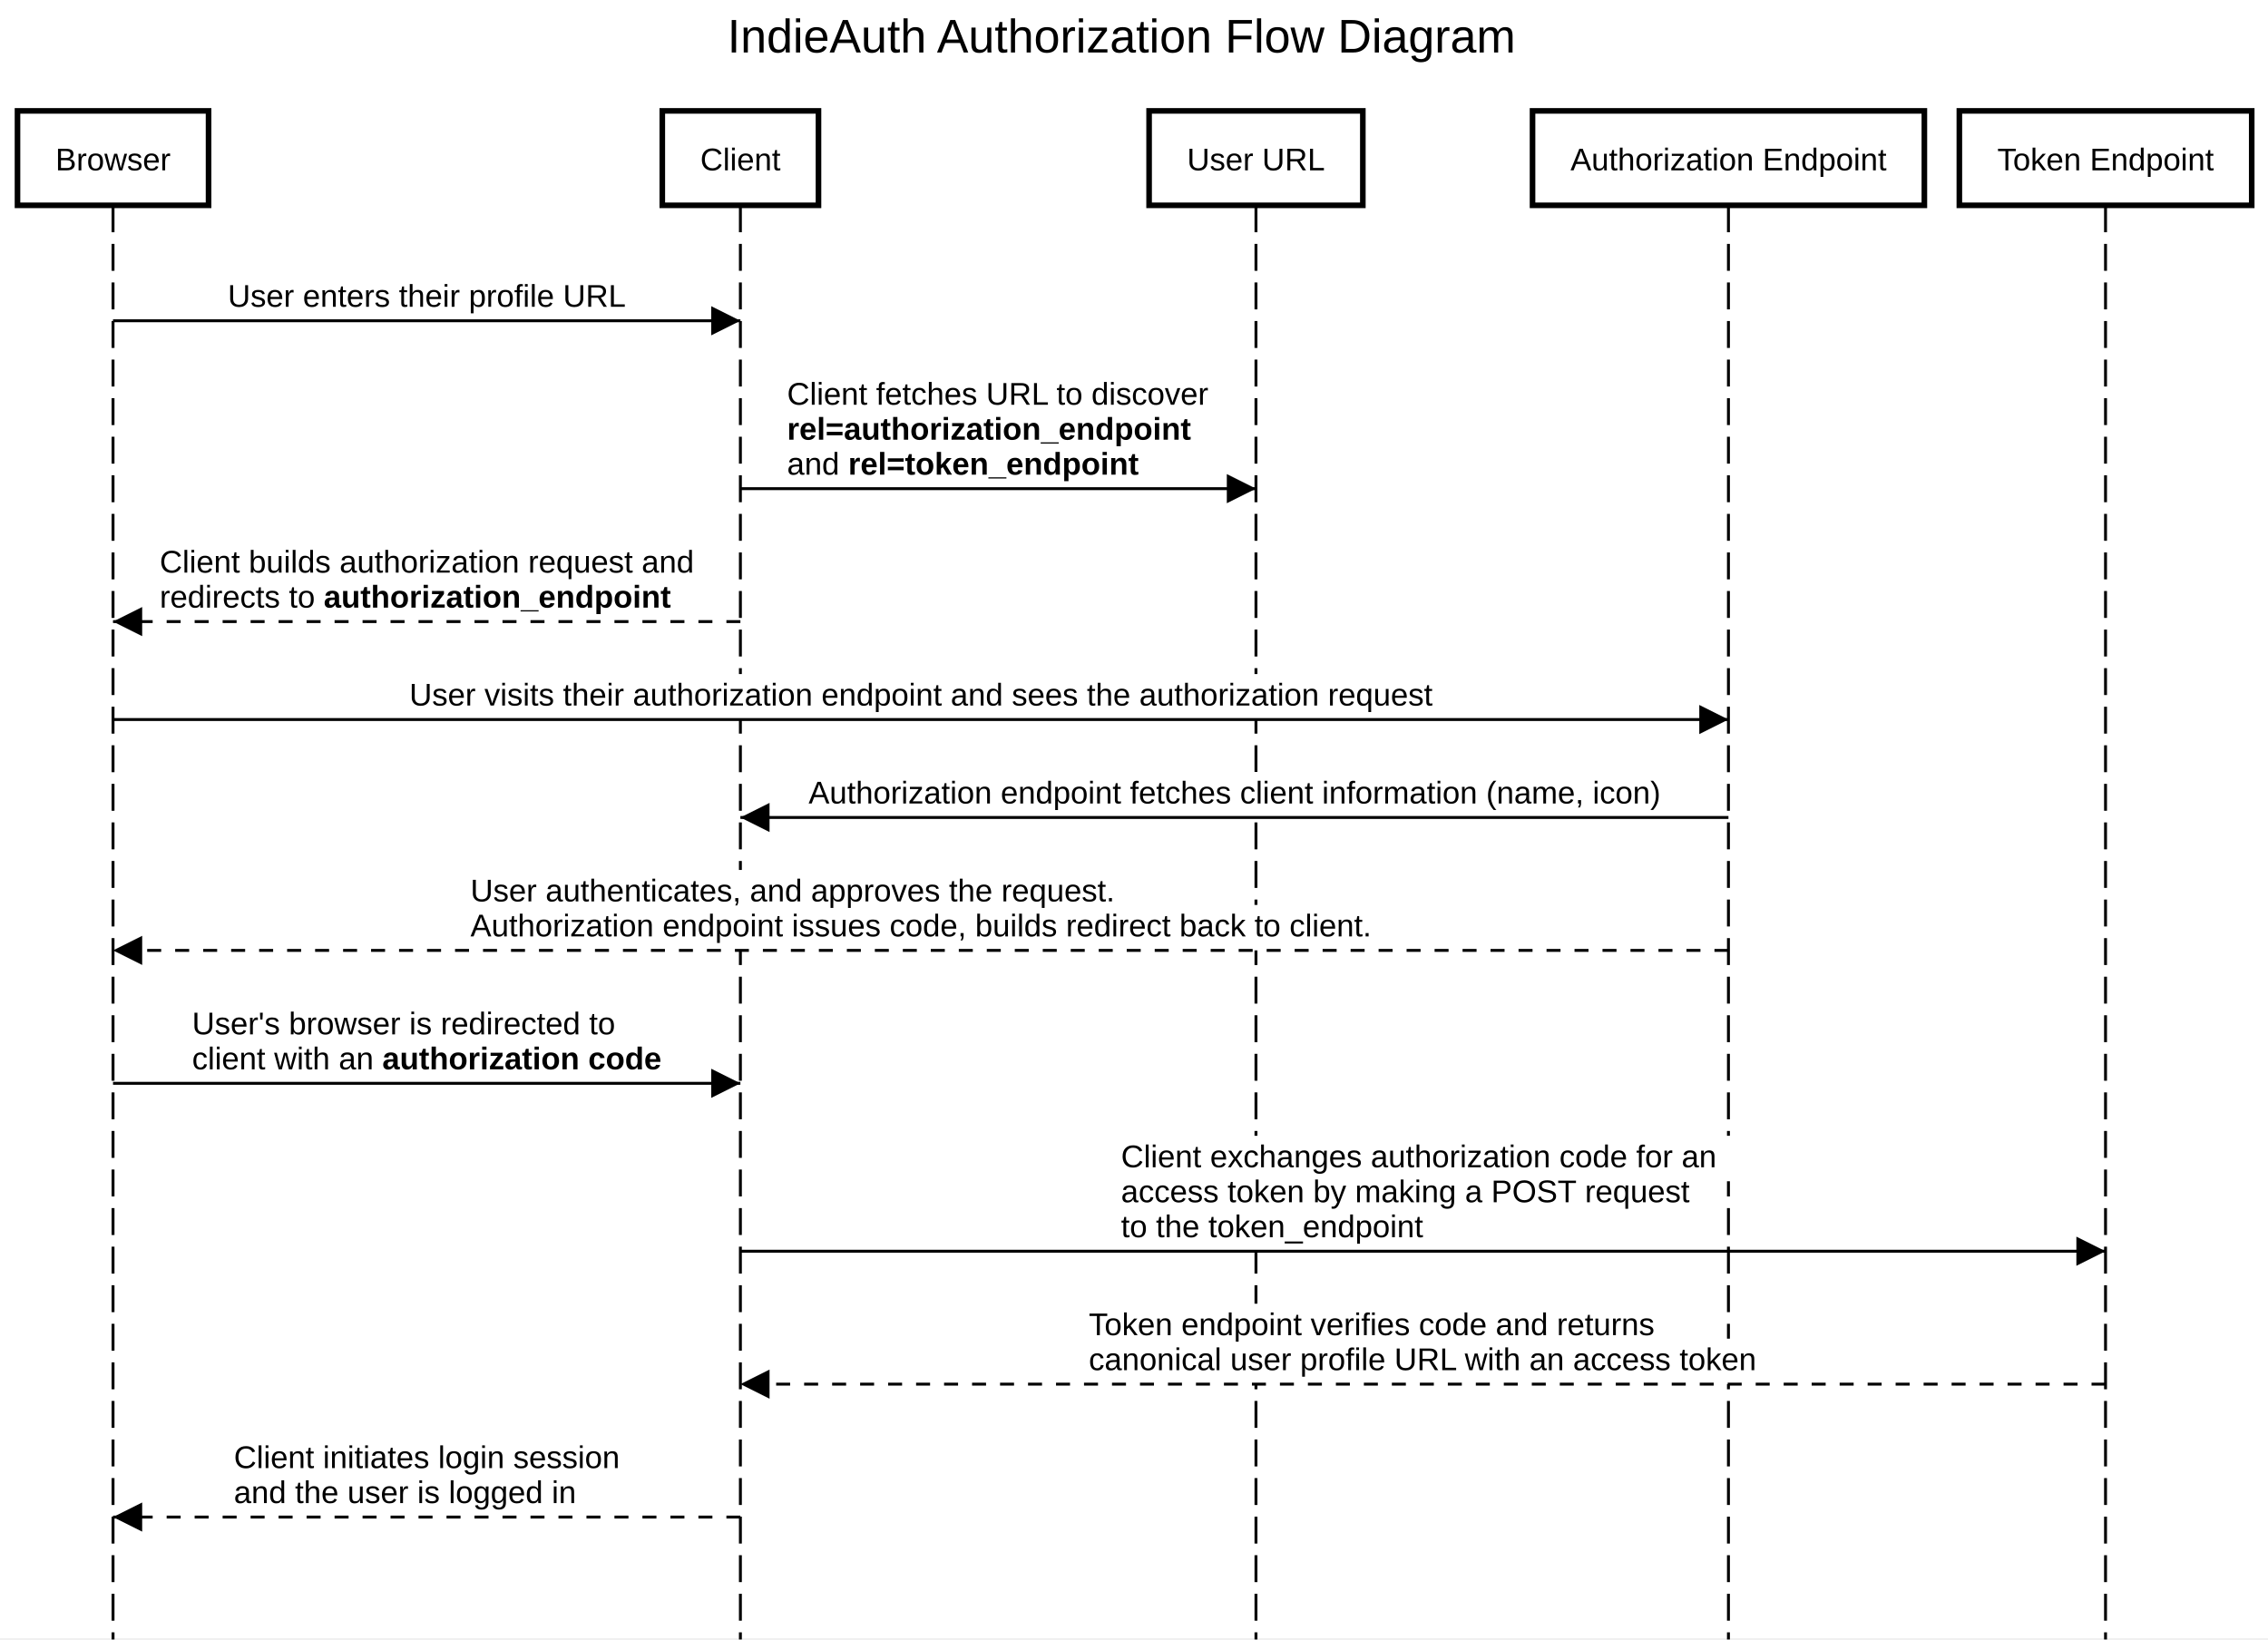
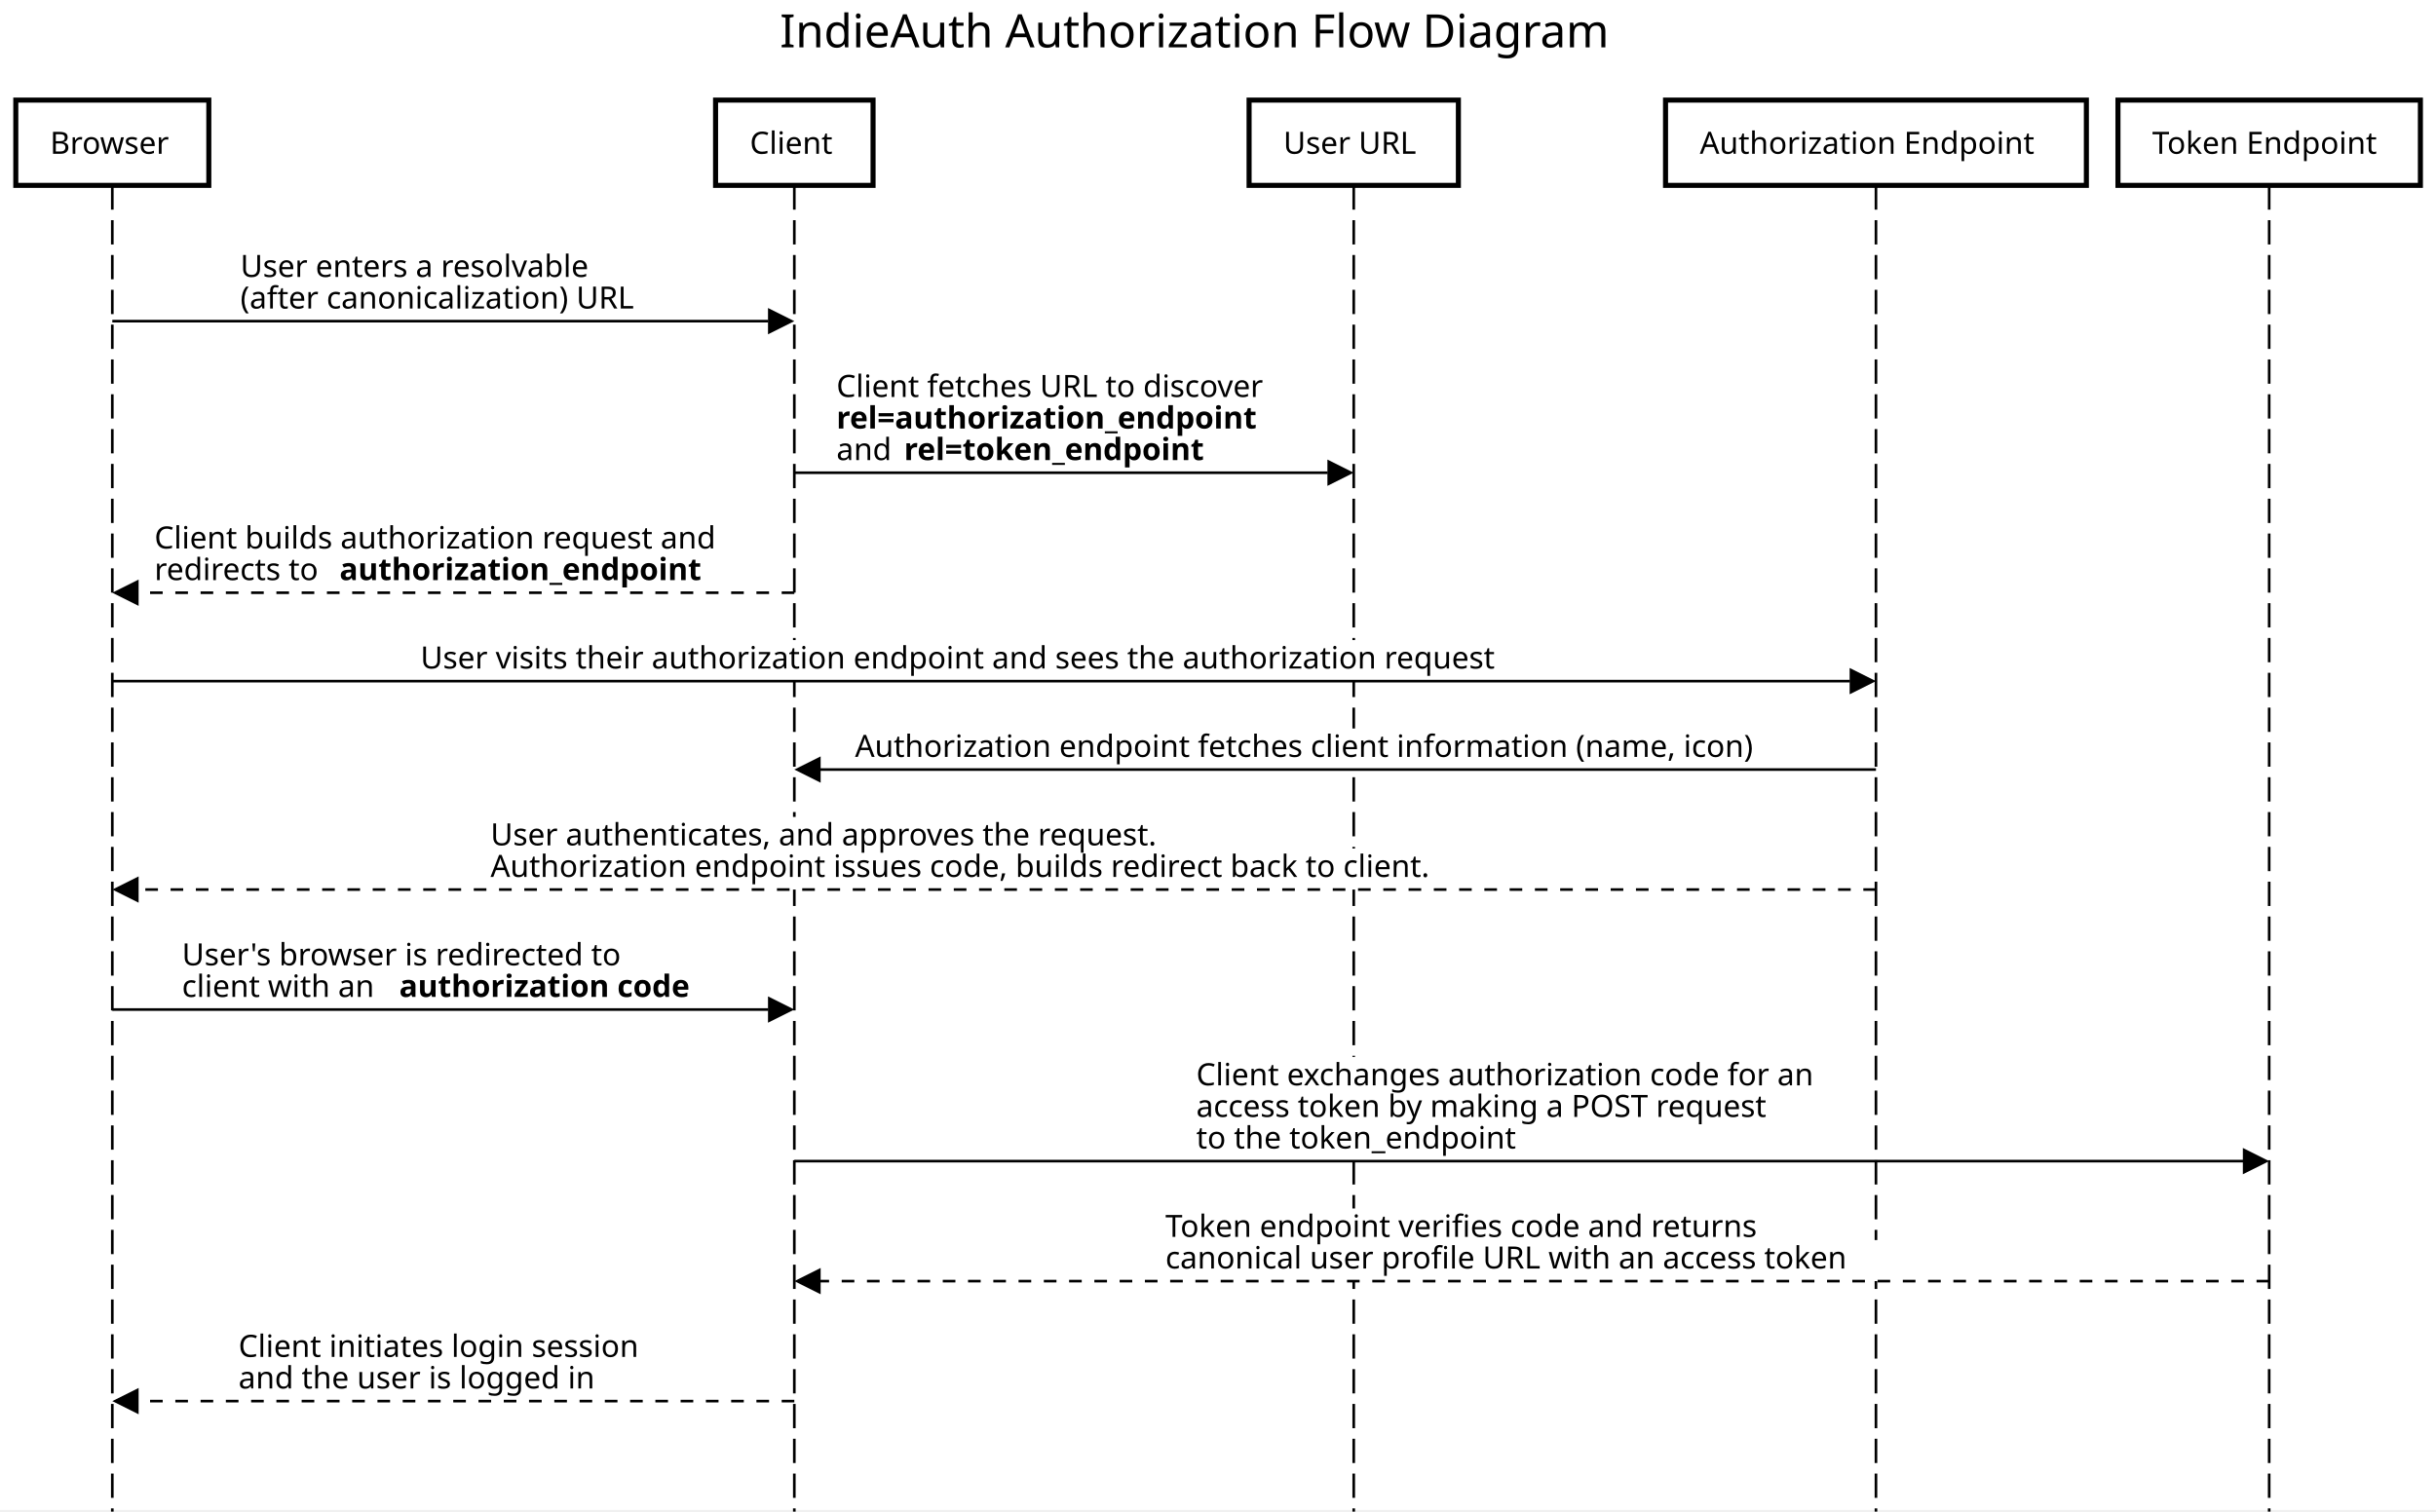
- <svg xmlns="http://www.w3.org/2000/svg" version="1.1" viewbox="0 0 1059 765" style="width: 100%; height: auto;">
+ <svg xmlns="http://www.w3.org/2000/svg" version="1.1" viewbox="0 0 1163 721" style="width: 100%; height: auto;">
  <defs />
  <g>
    <g />
    <g />
    <g />
    <g />
    <g />
    <g />
    <g />
    <g />
    <g />
    <g />
    <g />
    <g />
    <g />
    <g />
    <g />
    <g />
    <g />
    <g />
    <g />
    <g />
    <g />
    <g />
    <g />
-     <g />
-     <g />
-     <g />
-     <g />
-     <g>
-       <rect fill="white" stroke="none" x="0" y="0" width="1059" height="765" />
-     </g>
-     <g>
-       <text fill="black" stroke="none" font-family="Arial" font-size="16.5pt" font-style="normal" font-weight="normal" text-decoration="normal" x="339.624" y="24.503" text-anchor="start" dominant-baseline="alphabetic">IndieAuth Authorization Flow Diagram</text>
-     </g>
-     <g>
-       <path fill="none" stroke="black" paint-order="fill stroke markers" d=" M 52.774 95.888 L 52.774 765.631" stroke-miterlimit="10" stroke-width="1.361" stroke-dasharray="12.566,5.445" />
-       <path fill="none" stroke="black" paint-order="fill stroke markers" d=" M 345.712 95.888 L 345.712 765.631" stroke-miterlimit="10" stroke-width="1.361" stroke-dasharray="12.566,5.445" />
-       <path fill="none" stroke="black" paint-order="fill stroke markers" d=" M 586.452 95.888 L 586.452 765.631" stroke-miterlimit="10" stroke-width="1.361" stroke-dasharray="12.566,5.445" />
-       <path fill="none" stroke="black" paint-order="fill stroke markers" d=" M 807.065 95.888 L 807.065 765.631" stroke-miterlimit="10" stroke-width="1.361" stroke-dasharray="12.566,5.445" />
-       <path fill="none" stroke="black" paint-order="fill stroke markers" d=" M 983.139 95.888 L 983.139 765.631" stroke-miterlimit="10" stroke-width="1.361" stroke-dasharray="12.566,5.445" />
-     </g>
-     <g>
-       <path fill="none" stroke="none" />
-       <g>
-         <path fill="white" stroke="black" paint-order="fill stroke markers" d=" M 8.168 51.783 L 97.38 51.783 L 97.38 95.888 L 8.168 95.888 L 8.168 51.783 Z" stroke-miterlimit="10" stroke-width="2.614" stroke-dasharray="" />
-       </g>
-       <g>
-         <g />
-         <text fill="black" stroke="none" font-family="Arial" font-size="11pt" font-style="normal" font-weight="normal" text-decoration="normal" x="25.891" y="79.552" text-anchor="start" dominant-baseline="alphabetic">Browser</text>
-       </g>
-       <path fill="none" stroke="none" />
-       <g>
-         <path fill="white" stroke="black" paint-order="fill stroke markers" d=" M 309.248 51.783 L 382.175 51.783 L 382.175 95.888 L 309.248 95.888 L 309.248 51.783 Z" stroke-miterlimit="10" stroke-width="2.614" stroke-dasharray="" />
-       </g>
-       <g>
-         <g />
-         <text fill="black" stroke="none" font-family="Arial" font-size="11pt" font-style="normal" font-weight="normal" text-decoration="normal" x="326.971" y="79.552" text-anchor="start" dominant-baseline="alphabetic">Client</text>
-       </g>
-       <path fill="none" stroke="none" />
-       <g>
-         <path fill="white" stroke="black" paint-order="fill stroke markers" d=" M 536.552 51.783 L 636.351 51.783 L 636.351 95.888 L 536.552 95.888 L 536.552 51.783 Z" stroke-miterlimit="10" stroke-width="2.614" stroke-dasharray="" />
-       </g>
-       <g>
-         <g />
-         <text fill="black" stroke="none" font-family="Arial" font-size="11pt" font-style="normal" font-weight="normal" text-decoration="normal" x="554.276" y="79.552" text-anchor="start" dominant-baseline="alphabetic">User URL</text>
-       </g>
-       <path fill="none" stroke="none" />
-       <g>
-         <path fill="white" stroke="black" paint-order="fill stroke markers" d=" M 715.583 51.783 L 898.547 51.783 L 898.547 95.888 L 715.583 95.888 L 715.583 51.783 Z" stroke-miterlimit="10" stroke-width="2.614" stroke-dasharray="" />
-       </g>
-       <g>
-         <g />
-         <text fill="black" stroke="none" font-family="Arial" font-size="11pt" font-style="normal" font-weight="normal" text-decoration="normal" x="733.307" y="79.552" text-anchor="start" dominant-baseline="alphabetic">Authorization Endpoint</text>
-       </g>
-       <path fill="none" stroke="none" />
-       <g>
-         <path fill="white" stroke="black" paint-order="fill stroke markers" d=" M 914.882 51.783 L 1051.396 51.783 L 1051.396 95.888 L 914.882 95.888 L 914.882 51.783 Z" stroke-miterlimit="10" stroke-width="2.614" stroke-dasharray="" />
-       </g>
-       <g>
-         <g />
-         <text fill="black" stroke="none" font-family="Arial" font-size="11pt" font-style="normal" font-weight="normal" text-decoration="normal" x="932.606" y="79.552" text-anchor="start" dominant-baseline="alphabetic">Token Endpoint</text>
-       </g>
-     </g>
-     <g>
-       <g>
-         <g>
-           <path fill="none" stroke="none" />
-           <rect fill="white" stroke="none" x="103.911" y="128.558" width="190.663" height="21.236" />
-         </g>
-         <text fill="black" stroke="none" font-family="Arial" font-size="11pt" font-style="normal" font-weight="normal" text-decoration="normal" x="106.362" y="143.26" text-anchor="start" dominant-baseline="alphabetic">User enters their profile URL</text>
-       </g>
-       <g>
-         <path fill="none" stroke="black" paint-order="fill stroke markers" d=" M 52.774 149.794 L 345.712 149.794" stroke-miterlimit="10" stroke-width="1.361" stroke-dasharray="" />
-         <path fill="black" stroke="none" paint-order="stroke fill markers" d=" M 332.099 142.987 L 345.712 149.794 L 332.099 156.6 Z" />
-       </g>
-       <g>
-         <g>
-           <path fill="none" stroke="none" />
-           <rect fill="white" stroke="none" x="365.042" y="174.297" width="202.08" height="21.236" />
-         </g>
-         <g>
-           <path fill="none" stroke="none" />
-           <rect fill="white" stroke="none" x="365.042" y="190.632" width="193.454" height="21.236" />
-         </g>
-         <g>
-           <path fill="none" stroke="none" />
-           <rect fill="white" stroke="none" x="365.042" y="206.967" width="169.059" height="21.236" />
-         </g>
-         <text fill="black" stroke="none" font-family="Arial" font-size="11pt" font-style="normal" font-weight="normal" text-decoration="normal" x="367.492" y="188.998" text-anchor="start" dominant-baseline="alphabetic">Client fetches URL to discover</text>
-         <text fill="black" stroke="none" font-family="Arial" font-size="11pt" font-style="normal" font-weight="normal" text-decoration="normal" x="367.492" y="205.334" text-anchor="start" dominant-baseline="alphabetic" />
-         <text fill="black" stroke="none" font-family="Arial" font-size="11pt" font-style="normal" font-weight="bold" text-decoration="normal" x="367.492" y="205.334" text-anchor="start" dominant-baseline="alphabetic">rel=authorization_endpoint</text>
-         <text fill="black" stroke="none" font-family="Arial" font-size="11pt" font-style="normal" font-weight="normal" text-decoration="normal" x="556.046" y="205.334" text-anchor="start" dominant-baseline="alphabetic" />
-         <text fill="black" stroke="none" font-family="Arial" font-size="11pt" font-style="normal" font-weight="normal" text-decoration="normal" x="367.492" y="221.669" text-anchor="start" dominant-baseline="alphabetic">and </text>
-         <text fill="black" stroke="none" font-family="Arial" font-size="11pt" font-style="normal" font-weight="bold" text-decoration="normal" x="396.024" y="221.669" text-anchor="start" dominant-baseline="alphabetic">rel=token_endpoint</text>
-         <text fill="black" stroke="none" font-family="Arial" font-size="11pt" font-style="normal" font-weight="normal" text-decoration="normal" x="531.651" y="221.669" text-anchor="start" dominant-baseline="alphabetic" />
-       </g>
-       <g>
-         <path fill="none" stroke="black" paint-order="fill stroke markers" d=" M 345.712 228.203 L 586.452 228.203" stroke-miterlimit="10" stroke-width="1.361" stroke-dasharray="" />
-         <path fill="black" stroke="none" paint-order="stroke fill markers" d=" M 572.839 221.396 L 586.452 228.203 L 572.839 235.009 Z" />
-       </g>
-       <g>
-         <g>
-           <path fill="none" stroke="none" />
-           <rect fill="white" stroke="none" x="72.104" y="252.706" width="254.278" height="21.236" />
-         </g>
-         <g>
-           <path fill="none" stroke="none" />
-           <rect fill="white" stroke="none" x="72.104" y="269.041" width="243.547" height="21.236" />
-         </g>
-         <text fill="black" stroke="none" font-family="Arial" font-size="11pt" font-style="normal" font-weight="normal" text-decoration="normal" x="74.554" y="267.407" text-anchor="start" dominant-baseline="alphabetic">Client builds authorization request and</text>
-         <text fill="black" stroke="none" font-family="Arial" font-size="11pt" font-style="normal" font-weight="normal" text-decoration="normal" x="74.554" y="283.742" text-anchor="start" dominant-baseline="alphabetic">redirects to </text>
-         <text fill="black" stroke="none" font-family="Arial" font-size="11pt" font-style="normal" font-weight="bold" text-decoration="normal" x="151.14" y="283.742" text-anchor="start" dominant-baseline="alphabetic">authorization_endpoint</text>
-         <text fill="black" stroke="none" font-family="Arial" font-size="11pt" font-style="normal" font-weight="normal" text-decoration="normal" x="313.201" y="283.742" text-anchor="start" dominant-baseline="alphabetic" />
-       </g>
-       <g>
-         <path fill="none" stroke="black" paint-order="fill stroke markers" d=" M 345.712 290.277 L 52.774 290.277" stroke-miterlimit="10" stroke-width="1.361" stroke-dasharray="6.534" />
-         <path fill="black" stroke="none" paint-order="stroke fill markers" d=" M 66.387 283.47 L 52.774 290.277 L 66.387 297.083 Z" />
-       </g>
-       <g>
-         <g>
-           <path fill="none" stroke="none" />
-           <rect fill="white" stroke="none" x="188.697" y="314.779" width="482.445" height="21.236" />
-         </g>
-         <text fill="black" stroke="none" font-family="Arial" font-size="11pt" font-style="normal" font-weight="normal" text-decoration="normal" x="191.147" y="329.481" text-anchor="start" dominant-baseline="alphabetic">User visits their authorization endpoint and sees the authorization request</text>
-       </g>
-       <g>
-         <path fill="none" stroke="black" paint-order="fill stroke markers" d=" M 52.774 336.015 L 807.065 336.015" stroke-miterlimit="10" stroke-width="1.361" stroke-dasharray="" />
-         <path fill="black" stroke="none" paint-order="stroke fill markers" d=" M 793.452 329.209 L 807.065 336.015 L 793.452 342.821 Z" />
-       </g>
-       <g>
-         <g>
-           <path fill="none" stroke="none" />
-           <rect fill="white" stroke="none" x="375.105" y="360.518" width="402.567" height="21.236" />
-         </g>
-         <text fill="black" stroke="none" font-family="Arial" font-size="11pt" font-style="normal" font-weight="normal" text-decoration="normal" x="377.555" y="375.22" text-anchor="start" dominant-baseline="alphabetic">Authorization endpoint fetches client information (name, icon)</text>
-       </g>
-       <g>
-         <path fill="none" stroke="black" paint-order="fill stroke markers" d=" M 807.065 381.754 L 345.712 381.754" stroke-miterlimit="10" stroke-width="1.361" stroke-dasharray="" />
-         <path fill="black" stroke="none" paint-order="stroke fill markers" d=" M 359.324 374.947 L 345.712 381.754 L 359.324 388.56 Z" />
-       </g>
-       <g>
-         <g>
-           <path fill="none" stroke="none" />
-           <rect fill="white" stroke="none" x="217.222" y="406.257" width="305.616" height="21.236" />
-         </g>
-         <g>
-           <path fill="none" stroke="none" />
-           <rect fill="white" stroke="none" x="217.222" y="422.592" width="425.394" height="21.236" />
-         </g>
-         <text fill="black" stroke="none" font-family="Arial" font-size="11pt" font-style="normal" font-weight="normal" text-decoration="normal" x="219.673" y="420.958" text-anchor="start" dominant-baseline="alphabetic">User authenticates, and approves the request.</text>
-         <text fill="black" stroke="none" font-family="Arial" font-size="11pt" font-style="normal" font-weight="normal" text-decoration="normal" x="219.673" y="437.293" text-anchor="start" dominant-baseline="alphabetic">Authorization endpoint issues code, builds redirect back to client.</text>
-       </g>
-       <g>
-         <path fill="none" stroke="black" paint-order="fill stroke markers" d=" M 807.065 443.827 L 52.774 443.827" stroke-miterlimit="10" stroke-width="1.361" stroke-dasharray="6.534" />
-         <path fill="black" stroke="none" paint-order="stroke fill markers" d=" M 66.387 437.021 L 52.774 443.827 L 66.387 450.634 Z" />
-       </g>
-       <g>
-         <g>
-           <path fill="none" stroke="none" />
-           <rect fill="white" stroke="none" x="87.226" y="468.33" width="202.417" height="21.236" />
-         </g>
-         <g>
-           <path fill="none" stroke="none" />
-           <rect fill="white" stroke="none" x="87.226" y="484.665" width="224.034" height="21.236" />
-         </g>
-         <text fill="black" stroke="none" font-family="Arial" font-size="11pt" font-style="normal" font-weight="normal" text-decoration="normal" x="89.676" y="483.032" text-anchor="start" dominant-baseline="alphabetic">User's browser is redirected to</text>
-         <text fill="black" stroke="none" font-family="Arial" font-size="11pt" font-style="normal" font-weight="normal" text-decoration="normal" x="89.676" y="499.367" text-anchor="start" dominant-baseline="alphabetic">client with an </text>
-         <text fill="black" stroke="none" font-family="Arial" font-size="11pt" font-style="normal" font-weight="bold" text-decoration="normal" x="178.495" y="499.367" text-anchor="start" dominant-baseline="alphabetic">authorization code</text>
-         <text fill="black" stroke="none" font-family="Arial" font-size="11pt" font-style="normal" font-weight="normal" text-decoration="normal" x="308.81" y="499.367" text-anchor="start" dominant-baseline="alphabetic" />
-       </g>
-       <g>
-         <path fill="none" stroke="black" paint-order="fill stroke markers" d=" M 52.774 505.901 L 345.712 505.901" stroke-miterlimit="10" stroke-width="1.361" stroke-dasharray="" />
-         <path fill="black" stroke="none" paint-order="stroke fill markers" d=" M 332.099 499.095 L 345.712 505.901 L 332.099 512.708 Z" />
-       </g>
-       <g>
-         <g>
-           <path fill="none" stroke="none" />
-           <rect fill="white" stroke="none" x="520.987" y="530.404" width="286.876" height="21.236" />
-         </g>
-         <g>
-           <path fill="none" stroke="none" />
-           <rect fill="white" stroke="none" x="520.987" y="546.739" width="270.534" height="21.236" />
-         </g>
-         <g>
-           <path fill="none" stroke="none" />
-           <rect fill="white" stroke="none" x="520.987" y="563.074" width="145.917" height="21.236" />
-         </g>
-         <text fill="black" stroke="none" font-family="Arial" font-size="11pt" font-style="normal" font-weight="normal" text-decoration="normal" x="523.437" y="545.106" text-anchor="start" dominant-baseline="alphabetic">Client exchanges authorization code for an </text>
-         <text fill="black" stroke="none" font-family="Arial" font-size="11pt" font-style="normal" font-weight="normal" text-decoration="normal" x="523.437" y="561.441" text-anchor="start" dominant-baseline="alphabetic">access token by making a POST request</text>
-         <text fill="black" stroke="none" font-family="Arial" font-size="11pt" font-style="normal" font-weight="normal" text-decoration="normal" x="523.437" y="577.776" text-anchor="start" dominant-baseline="alphabetic">to the token_endpoint</text>
-       </g>
-       <g>
-         <path fill="none" stroke="black" paint-order="fill stroke markers" d=" M 345.712 584.31 L 983.139 584.31" stroke-miterlimit="10" stroke-width="1.361" stroke-dasharray="" />
-         <path fill="black" stroke="none" paint-order="stroke fill markers" d=" M 969.526 577.504 L 983.139 584.31 L 969.526 591.117 Z" />
-       </g>
-       <g>
-         <g>
-           <path fill="none" stroke="none" />
-           <rect fill="white" stroke="none" x="505.93" y="608.813" width="268.945" height="21.236" />
-         </g>
-         <g>
-           <path fill="none" stroke="none" />
-           <rect fill="white" stroke="none" x="505.93" y="625.148" width="316.991" height="21.236" />
-         </g>
-         <text fill="black" stroke="none" font-family="Arial" font-size="11pt" font-style="normal" font-weight="normal" text-decoration="normal" x="508.38" y="623.515" text-anchor="start" dominant-baseline="alphabetic">Token endpoint verifies code and returns</text>
-         <text fill="black" stroke="none" font-family="Arial" font-size="11pt" font-style="normal" font-weight="normal" text-decoration="normal" x="508.38" y="639.85" text-anchor="start" dominant-baseline="alphabetic">canonical user profile URL with an access token</text>
-       </g>
-       <g>
-         <path fill="none" stroke="black" paint-order="fill stroke markers" d=" M 983.139 646.384 L 345.712 646.384" stroke-miterlimit="10" stroke-width="1.361" stroke-dasharray="6.534" />
-         <path fill="black" stroke="none" paint-order="stroke fill markers" d=" M 359.324 639.578 L 345.712 646.384 L 359.324 653.19 Z" />
-       </g>
-       <g>
-         <g>
-           <path fill="none" stroke="none" />
-           <rect fill="white" stroke="none" x="106.75" y="670.887" width="184.986" height="21.236" />
-         </g>
-         <g>
-           <path fill="none" stroke="none" />
-           <rect fill="white" stroke="none" x="106.75" y="687.222" width="164.643" height="21.236" />
-         </g>
-         <text fill="black" stroke="none" font-family="Arial" font-size="11pt" font-style="normal" font-weight="normal" text-decoration="normal" x="109.2" y="685.588" text-anchor="start" dominant-baseline="alphabetic">Client initiates login session</text>
-         <text fill="black" stroke="none" font-family="Arial" font-size="11pt" font-style="normal" font-weight="normal" text-decoration="normal" x="109.2" y="701.924" text-anchor="start" dominant-baseline="alphabetic">and the user is logged in</text>
-       </g>
-       <g>
-         <path fill="none" stroke="black" paint-order="fill stroke markers" d=" M 345.712 708.458 L 52.774 708.458" stroke-miterlimit="10" stroke-width="1.361" stroke-dasharray="6.534" />
-         <path fill="black" stroke="none" paint-order="stroke fill markers" d=" M 66.387 701.651 L 52.774 708.458 L 66.387 715.264 Z" />
+     <g>
+       <rect fill="white" stroke="none" x="0" y="0" width="1163" height="721" />
+     </g>
+     <g>
+       <text fill="black" stroke="none" font-family="sans-serif" font-size="16.5pt" font-style="normal" font-weight="normal" text-decoration="normal" x="372.311" y="22.618" text-anchor="start" dominant-baseline="alphabetic" xml:space="preserve">IndieAuth Authorization Flow Diagram</text>
+     </g>
+     <g />
+     <g>
+       <path fill="none" stroke="black" paint-order="fill stroke markers" d=" M 53.616 88.512 L 53.616 721.815" stroke-miterlimit="10" stroke-width="1.257" stroke-dasharray="11.599,5.026" />
+       <path fill="none" stroke="black" paint-order="fill stroke markers" d=" M 379.226 88.512 L 379.226 721.815" stroke-miterlimit="10" stroke-width="1.257" stroke-dasharray="11.599,5.026" />
+       <path fill="none" stroke="black" paint-order="fill stroke markers" d=" M 646.302 88.512 L 646.302 721.815" stroke-miterlimit="10" stroke-width="1.257" stroke-dasharray="11.599,5.026" />
+       <path fill="none" stroke="black" paint-order="fill stroke markers" d=" M 895.624 88.512 L 895.624 721.815" stroke-miterlimit="10" stroke-width="1.257" stroke-dasharray="11.599,5.026" />
+       <path fill="none" stroke="black" paint-order="fill stroke markers" d=" M 1083.357 88.512 L 1083.357 721.815" stroke-miterlimit="10" stroke-width="1.257" stroke-dasharray="11.599,5.026" />
+     </g>
+     <g>
+       <path fill="none" stroke="none" />
+       <g>
+         <path fill="white" stroke="black" paint-order="fill stroke markers" d=" M 7.539 47.799 L 99.693 47.799 L 99.693 88.512 L 7.539 88.512 L 7.539 47.799 Z" stroke-miterlimit="10" stroke-width="2.413" stroke-dasharray="" />
+       </g>
+       <g>
+         <g />
+         <text fill="black" stroke="none" font-family="sans-serif" font-size="11pt" font-style="normal" font-weight="normal" text-decoration="normal" x="23.9" y="73.433" text-anchor="start" dominant-baseline="alphabetic" xml:space="preserve">Browser</text>
+       </g>
+       <path fill="none" stroke="none" />
+       <g>
+         <path fill="white" stroke="black" paint-order="fill stroke markers" d=" M 341.632 47.799 L 416.82 47.799 L 416.82 88.512 L 341.632 88.512 L 341.632 47.799 Z" stroke-miterlimit="10" stroke-width="2.413" stroke-dasharray="" />
+       </g>
+       <g>
+         <g />
+         <text fill="black" stroke="none" font-family="sans-serif" font-size="11pt" font-style="normal" font-weight="normal" text-decoration="normal" x="357.993" y="73.433" text-anchor="start" dominant-baseline="alphabetic" xml:space="preserve">Client</text>
+       </g>
+       <path fill="none" stroke="none" />
+       <g>
+         <path fill="white" stroke="black" paint-order="fill stroke markers" d=" M 596.342 47.799 L 696.263 47.799 L 696.263 88.512 L 596.342 88.512 L 596.342 47.799 Z" stroke-miterlimit="10" stroke-width="2.413" stroke-dasharray="" />
+       </g>
+       <g>
+         <g />
+         <text fill="black" stroke="none" font-family="sans-serif" font-size="11pt" font-style="normal" font-weight="normal" text-decoration="normal" x="612.702" y="73.433" text-anchor="start" dominant-baseline="alphabetic" xml:space="preserve">User URL</text>
+       </g>
+       <path fill="none" stroke="none" />
+       <g>
+         <path fill="white" stroke="black" paint-order="fill stroke markers" d=" M 795.164 47.799 L 996.084 47.799 L 996.084 88.512 L 795.164 88.512 L 795.164 47.799 Z" stroke-miterlimit="10" stroke-width="2.413" stroke-dasharray="" />
+       </g>
+       <g>
+         <g />
+         <text fill="black" stroke="none" font-family="sans-serif" font-size="11pt" font-style="normal" font-weight="normal" text-decoration="normal" x="811.524" y="73.433" text-anchor="start" dominant-baseline="alphabetic" xml:space="preserve">Authorization Endpoint</text>
+       </g>
+       <path fill="none" stroke="none" />
+       <g>
+         <path fill="white" stroke="black" paint-order="fill stroke markers" d=" M 1011.163 47.799 L 1155.55 47.799 L 1155.55 88.512 L 1011.163 88.512 L 1011.163 47.799 Z" stroke-miterlimit="10" stroke-width="2.413" stroke-dasharray="" />
+       </g>
+       <g>
+         <g />
+         <text fill="black" stroke="none" font-family="sans-serif" font-size="11pt" font-style="normal" font-weight="normal" text-decoration="normal" x="1027.523" y="73.433" text-anchor="start" dominant-baseline="alphabetic" xml:space="preserve">Token Endpoint</text>
+       </g>
+     </g>
+     <g>
+       <g>
+         <g>
+           <rect fill="white" stroke="none" x="112.493" y="118.669" width="183.224" height="19.602" />
+         </g>
+         <g>
+           <rect fill="white" stroke="none" x="112.493" y="133.748" width="207.857" height="19.602" />
+         </g>
+         <text fill="black" stroke="none" font-family="sans-serif" font-size="11pt" font-style="normal" font-weight="normal" text-decoration="normal" x="114.755" y="132.24" text-anchor="start" dominant-baseline="alphabetic" xml:space="preserve">User enters a resolvable</text>
+         <text fill="black" stroke="none" font-family="sans-serif" font-size="11pt" font-style="normal" font-weight="normal" text-decoration="normal" x="114.755" y="147.318" text-anchor="start" dominant-baseline="alphabetic" xml:space="preserve">(after canonicalization) URL</text>
+       </g>
+       <g>
+         <path fill="none" stroke="black" paint-order="fill stroke markers" d=" M 53.616 153.35 L 366.811 153.35" stroke-miterlimit="10" stroke-width="1.257" stroke-dasharray="" />
+         <g transform="translate(379.2261,153.3499) translate(-379.2261,-153.3499)">
+           <path fill="black" stroke="none" paint-order="stroke fill markers" d=" M 366.661 147.067 L 379.226 153.35 L 366.661 159.633 Z" />
+         </g>
+       </g>
+       <g>
+         <g>
+           <rect fill="white" stroke="none" x="397.069" y="175.968" width="225.257" height="19.602" />
+         </g>
+         <g>
+           <rect fill="white" stroke="none" x="397.069" y="191.046" width="231.39" height="19.602" />
+         </g>
+         <g>
+           <rect fill="white" stroke="none" x="397.069" y="206.125" width="199.424" height="19.602" />
+         </g>
+         <text fill="black" stroke="none" font-family="sans-serif" font-size="11pt" font-style="normal" font-weight="normal" text-decoration="normal" x="399.331" y="189.539" text-anchor="start" dominant-baseline="alphabetic" xml:space="preserve">Client fetches URL to discover</text>
+         <text fill="black" stroke="none" font-family="sans-serif" font-size="11pt" font-style="normal" font-weight="bold" text-decoration="normal" x="399.331" y="204.617" text-anchor="start" dominant-baseline="alphabetic" xml:space="preserve">rel=authorization_endpoint</text>
+         <text fill="black" stroke="none" font-family="sans-serif" font-size="11pt" font-style="normal" font-weight="normal" text-decoration="normal" x="399.331" y="219.696" text-anchor="start" dominant-baseline="alphabetic" xml:space="preserve">and </text>
+         <text fill="black" stroke="none" font-family="sans-serif" font-size="11pt" font-style="normal" font-weight="bold" text-decoration="normal" x="431.598" y="219.696" text-anchor="start" dominant-baseline="alphabetic" xml:space="preserve">rel=token_endpoint</text>
+       </g>
+       <g>
+         <path fill="none" stroke="black" paint-order="fill stroke markers" d=" M 379.226 225.727 L 633.888 225.727" stroke-miterlimit="10" stroke-width="1.257" stroke-dasharray="" />
+         <g transform="translate(646.3025,225.7274) translate(-646.3025,-225.7274)">
+           <path fill="black" stroke="none" paint-order="stroke fill markers" d=" M 633.737 219.445 L 646.302 225.727 L 633.737 232.01 Z" />
+         </g>
+       </g>
+       <g>
+         <g>
+           <rect fill="white" stroke="none" x="71.459" y="248.345" width="289.924" height="19.602" />
+         </g>
+         <g>
+           <rect fill="white" stroke="none" x="71.459" y="263.424" width="285.224" height="19.602" />
+         </g>
+         <text fill="black" stroke="none" font-family="sans-serif" font-size="11pt" font-style="normal" font-weight="normal" text-decoration="normal" x="73.721" y="261.916" text-anchor="start" dominant-baseline="alphabetic" xml:space="preserve">Client builds authorization request and</text>
+         <text fill="black" stroke="none" font-family="sans-serif" font-size="11pt" font-style="normal" font-weight="normal" text-decoration="normal" x="73.721" y="276.995" text-anchor="start" dominant-baseline="alphabetic" xml:space="preserve">redirects to </text>
+         <text fill="black" stroke="none" font-family="sans-serif" font-size="11pt" font-style="normal" font-weight="bold" text-decoration="normal" x="162.088" y="276.995" text-anchor="start" dominant-baseline="alphabetic" xml:space="preserve">authorization_endpoint</text>
+       </g>
+       <g>
+         <path fill="none" stroke="black" paint-order="fill stroke markers" d=" M 379.226 283.026 L 66.031 283.026" stroke-miterlimit="10" stroke-width="1.257" stroke-dasharray="6.031" />
+         <g transform="translate(53.61633,283.0262) translate(-53.61633,-283.0262)">
+           <path fill="black" stroke="none" paint-order="stroke fill markers" d=" M 66.182 276.743 L 53.616 283.026 L 66.182 289.309 Z" />
+         </g>
+       </g>
+       <g>
+         <g>
+           <rect fill="white" stroke="none" x="198.475" y="305.644" width="552.29" height="19.602" />
+         </g>
+         <text fill="black" stroke="none" font-family="sans-serif" font-size="11pt" font-style="normal" font-weight="normal" text-decoration="normal" x="200.737" y="319.215" text-anchor="start" dominant-baseline="alphabetic" xml:space="preserve">User visits their authorization endpoint and sees the authorization request</text>
+       </g>
+       <g>
+         <path fill="none" stroke="black" paint-order="fill stroke markers" d=" M 53.616 325.246 L 883.209 325.246" stroke-miterlimit="10" stroke-width="1.257" stroke-dasharray="" />
+         <g transform="translate(895.624,325.2465) translate(-895.624,-325.2465)">
+           <path fill="black" stroke="none" paint-order="stroke fill markers" d=" M 883.058 318.964 L 895.624 325.246 L 883.058 331.529 Z" />
+         </g>
+       </g>
+       <g>
+         <g>
+           <rect fill="white" stroke="none" x="405.947" y="347.864" width="462.957" height="19.602" />
+         </g>
+         <text fill="black" stroke="none" font-family="sans-serif" font-size="11pt" font-style="normal" font-weight="normal" text-decoration="normal" x="408.208" y="361.435" text-anchor="start" dominant-baseline="alphabetic" xml:space="preserve">Authorization endpoint fetches client information (name, icon)</text>
+       </g>
+       <g>
+         <path fill="none" stroke="black" paint-order="fill stroke markers" d=" M 895.624 367.467 L 391.641 367.467" stroke-miterlimit="10" stroke-width="1.257" stroke-dasharray="" />
+         <g transform="translate(379.2261,367.4667) translate(-379.2261,-367.4667)">
+           <path fill="black" stroke="none" paint-order="stroke fill markers" d=" M 391.792 361.184 L 379.226 367.467 L 391.792 373.749 Z" />
+         </g>
+       </g>
+       <g>
+         <g>
+           <rect fill="white" stroke="none" x="231.925" y="390.085" width="346.724" height="19.602" />
+         </g>
+         <g>
+           <rect fill="white" stroke="none" x="231.925" y="405.163" width="485.39" height="19.602" />
+         </g>
+         <text fill="black" stroke="none" font-family="sans-serif" font-size="11pt" font-style="normal" font-weight="normal" text-decoration="normal" x="234.187" y="403.655" text-anchor="start" dominant-baseline="alphabetic" xml:space="preserve">User authenticates, and approves the request.</text>
+         <text fill="black" stroke="none" font-family="sans-serif" font-size="11pt" font-style="normal" font-weight="normal" text-decoration="normal" x="234.187" y="418.734" text-anchor="start" dominant-baseline="alphabetic" xml:space="preserve">Authorization endpoint issues code, builds redirect back to client.</text>
+       </g>
+       <g>
+         <path fill="none" stroke="black" paint-order="fill stroke markers" d=" M 895.624 424.766 L 66.031 424.766" stroke-miterlimit="10" stroke-width="1.257" stroke-dasharray="6.031" />
+         <g transform="translate(53.61633,424.7655) translate(-53.61633,-424.7655)">
+           <path fill="black" stroke="none" paint-order="stroke fill markers" d=" M 66.182 418.483 L 53.616 424.766 L 66.182 431.048 Z" />
+         </g>
+       </g>
+       <g>
+         <g>
+           <rect fill="white" stroke="none" x="84.593" y="447.384" width="228.39" height="19.602" />
+         </g>
+         <g>
+           <rect fill="white" stroke="none" x="84.593" y="462.462" width="263.657" height="19.602" />
+         </g>
+         <text fill="black" stroke="none" font-family="sans-serif" font-size="11pt" font-style="normal" font-weight="normal" text-decoration="normal" x="86.855" y="460.954" text-anchor="start" dominant-baseline="alphabetic" xml:space="preserve">User's browser is redirected to</text>
+         <text fill="black" stroke="none" font-family="sans-serif" font-size="11pt" font-style="normal" font-weight="normal" text-decoration="normal" x="86.855" y="476.033" text-anchor="start" dominant-baseline="alphabetic" xml:space="preserve">client with an </text>
+         <text fill="black" stroke="none" font-family="sans-serif" font-size="11pt" font-style="normal" font-weight="bold" text-decoration="normal" x="190.588" y="476.033" text-anchor="start" dominant-baseline="alphabetic" xml:space="preserve">authorization code</text>
+       </g>
+       <g>
+         <path fill="none" stroke="black" paint-order="fill stroke markers" d=" M 53.616 482.064 L 366.811 482.064" stroke-miterlimit="10" stroke-width="1.257" stroke-dasharray="" />
+         <g transform="translate(379.2261,482.0644) translate(-379.2261,-482.0644)">
+           <path fill="black" stroke="none" paint-order="stroke fill markers" d=" M 366.661 475.782 L 379.226 482.064 L 366.661 488.347 Z" />
+         </g>
+       </g>
+       <g>
+         <g>
+           <rect fill="white" stroke="none" x="568.846" y="504.682" width="324.89" height="19.602" />
+         </g>
+         <g>
+           <rect fill="white" stroke="none" x="568.846" y="519.761" width="298.824" height="19.602" />
+         </g>
+         <g>
+           <rect fill="white" stroke="none" x="568.846" y="534.84" width="166.09" height="19.602" />
+         </g>
+         <text fill="black" stroke="none" font-family="sans-serif" font-size="11pt" font-style="normal" font-weight="normal" text-decoration="normal" x="571.108" y="518.253" text-anchor="start" dominant-baseline="alphabetic" xml:space="preserve">Client exchanges authorization code for an </text>
+         <text fill="black" stroke="none" font-family="sans-serif" font-size="11pt" font-style="normal" font-weight="normal" text-decoration="normal" x="571.108" y="533.332" text-anchor="start" dominant-baseline="alphabetic" xml:space="preserve">access token by making a POST request</text>
+         <text fill="black" stroke="none" font-family="sans-serif" font-size="11pt" font-style="normal" font-weight="normal" text-decoration="normal" x="571.108" y="548.41" text-anchor="start" dominant-baseline="alphabetic" xml:space="preserve">to the token_endpoint</text>
+       </g>
+       <g>
+         <path fill="none" stroke="black" paint-order="fill stroke markers" d=" M 379.226 554.442 L 1070.942 554.442" stroke-miterlimit="10" stroke-width="1.257" stroke-dasharray="" />
+         <g transform="translate(1083.357,554.4419) translate(-1083.357,-554.4419)">
+           <path fill="black" stroke="none" paint-order="stroke fill markers" d=" M 1070.791 548.159 L 1083.357 554.442 L 1070.791 560.725 Z" />
+         </g>
+       </g>
+       <g>
+         <g>
+           <rect fill="white" stroke="none" x="554.13" y="577.06" width="303.79" height="19.602" />
+         </g>
+         <g>
+           <rect fill="white" stroke="none" x="554.13" y="592.139" width="354.324" height="19.602" />
+         </g>
+         <text fill="black" stroke="none" font-family="sans-serif" font-size="11pt" font-style="normal" font-weight="normal" text-decoration="normal" x="556.391" y="590.631" text-anchor="start" dominant-baseline="alphabetic" xml:space="preserve">Token endpoint verifies code and returns</text>
+         <text fill="black" stroke="none" font-family="sans-serif" font-size="11pt" font-style="normal" font-weight="normal" text-decoration="normal" x="556.391" y="605.709" text-anchor="start" dominant-baseline="alphabetic" xml:space="preserve">canonical user profile URL with an access token</text>
+       </g>
+       <g>
+         <path fill="none" stroke="black" paint-order="fill stroke markers" d=" M 1083.357 611.741 L 391.641 611.741" stroke-miterlimit="10" stroke-width="1.257" stroke-dasharray="6.031" />
+         <g transform="translate(379.2261,611.7408) translate(-379.2261,-611.7408)">
+           <path fill="black" stroke="none" paint-order="stroke fill markers" d=" M 391.792 605.458 L 379.226 611.741 L 391.792 618.024 Z" />
+         </g>
+       </g>
+       <g>
+         <g>
+           <rect fill="white" stroke="none" x="111.593" y="634.359" width="209.657" height="19.602" />
+         </g>
+         <g>
+           <rect fill="white" stroke="none" x="111.593" y="649.437" width="186.59" height="19.602" />
+         </g>
+         <text fill="black" stroke="none" font-family="sans-serif" font-size="11pt" font-style="normal" font-weight="normal" text-decoration="normal" x="113.855" y="647.93" text-anchor="start" dominant-baseline="alphabetic" xml:space="preserve">Client initiates login session</text>
+         <text fill="black" stroke="none" font-family="sans-serif" font-size="11pt" font-style="normal" font-weight="normal" text-decoration="normal" x="113.855" y="663.008" text-anchor="start" dominant-baseline="alphabetic" xml:space="preserve">and the user is logged in</text>
+       </g>
+       <g>
+         <path fill="none" stroke="black" paint-order="fill stroke markers" d=" M 379.226 669.04 L 66.031 669.04" stroke-miterlimit="10" stroke-width="1.257" stroke-dasharray="6.031" />
+         <g transform="translate(53.61633,669.0397) translate(-53.61633,-669.0397)">
+           <path fill="black" stroke="none" paint-order="stroke fill markers" d=" M 66.182 662.757 L 53.616 669.04 L 66.182 675.322 Z" />
+         </g>
      </g>
    </g>
    <g />
    <g />
    <g />
    <g />
    <g />
  </g>
</svg>
